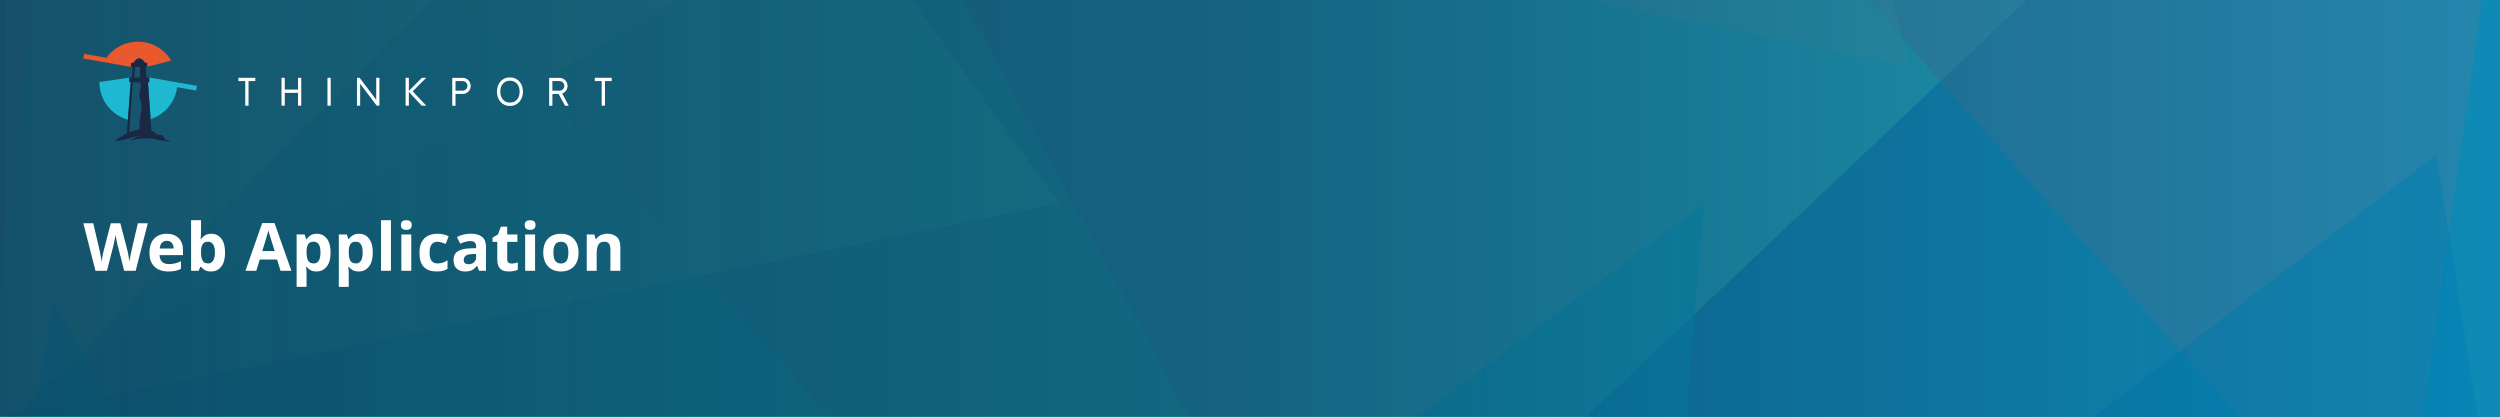
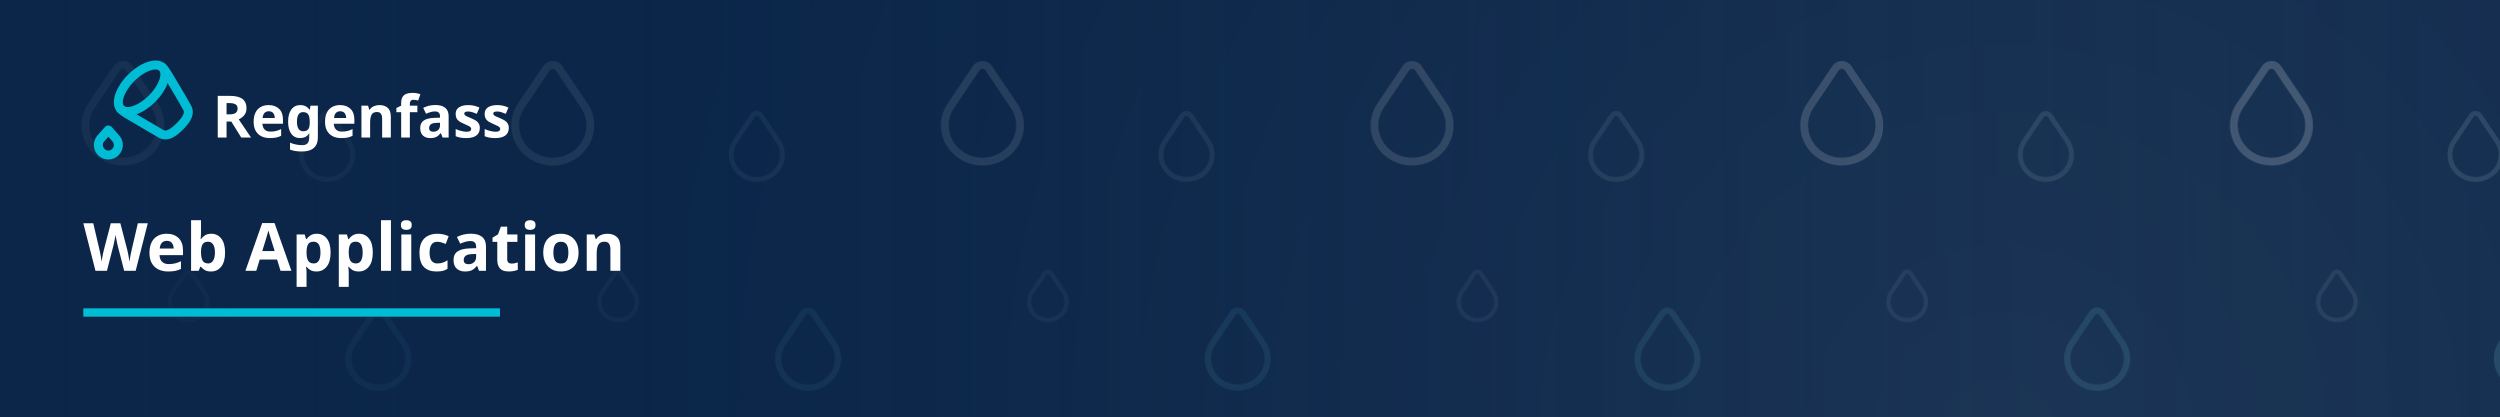
<svg xmlns="http://www.w3.org/2000/svg" width="1200" height="200" viewBox="0 0 1200 200" fill="none">
  <defs>
-     <style>
-   @keyframes rotate1 { from { transform: rotate(0deg); } to { transform: rotate(360deg); } }
-   @keyframes rotate2 { from { transform: rotate(0deg); } to { transform: rotate(-360deg); } }
-   @keyframes colorShift {
-     0% { fill-opacity: 0.2; }
-     25% { fill-opacity: 0.8; }
-     50% { fill-opacity: 0.2; }
-     75% { fill-opacity: 0.8; }
-     100% { fill-opacity: 0.2; }
-   }
-   @keyframes zoom {
-     0% { transform: scale(1); }
-     50% { transform: scale(1.2); }
-     100% { transform: scale(1); }
-   }
-   /* Gruppe 1 - Startet sofort */
-   .polygon-1 { animation: rotate1 270s linear infinite, colorShift 36s ease-in-out infinite, zoom 54s ease-in-out infinite; transform-origin: center; }
-   .polygon-2 { animation: rotate2 270s linear infinite, colorShift 36s ease-in-out infinite, zoom 54s ease-in-out infinite; transform-origin: center; animation-delay: 3s; }
-   .polygon-3 { animation: rotate1 270s linear infinite, colorShift 36s ease-in-out infinite, zoom 54s ease-in-out infinite; transform-origin: center; animation-delay: 6s; }
-   
-   /* Gruppe 2 - Startet nach 2s */
-   .polygon-4 { animation: rotate2 270s linear infinite, colorShift 36s ease-in-out infinite, zoom 54s ease-in-out infinite; transform-origin: center; animation-delay: 9s; }
-   .polygon-5 { animation: rotate1 270s linear infinite, colorShift 36s ease-in-out infinite, zoom 54s ease-in-out infinite; transform-origin: center; animation-delay: 12s; }
-   .polygon-6 { animation: rotate2 270s linear infinite, colorShift 36s ease-in-out infinite, zoom 54s ease-in-out infinite; transform-origin: center; animation-delay: 15s; }
-   
-   /* Gruppe 3 - Startet nach 4s */
-   .polygon-7 { animation: rotate1 270s linear infinite, colorShift 36s ease-in-out infinite, zoom 54s ease-in-out infinite; transform-origin: center; animation-delay: 18s; }
-   .polygon-8 { animation: rotate2 270s linear infinite, colorShift 36s ease-in-out infinite, zoom 54s ease-in-out infinite; transform-origin: center; animation-delay: 21s; }
-   .polygon-9 { animation: rotate1 270s linear infinite, colorShift 36s ease-in-out infinite, zoom 54s ease-in-out infinite; transform-origin: center; animation-delay: 24s; }
-   
-   /* Gruppe 4 - Startet nach 6s */
-   .polygon-10 { animation: rotate2 270s linear infinite, colorShift 36s ease-in-out infinite, zoom 54s ease-in-out infinite; transform-origin: center; animation-delay: 27s; }
-   .polygon-11 { animation: rotate1 270s linear infinite, colorShift 36s ease-in-out infinite, zoom 54s ease-in-out infinite; transform-origin: center; animation-delay: 30s; }
-   .polygon-12 { animation: rotate2 270s linear infinite, colorShift 36s ease-in-out infinite, zoom 54s ease-in-out infinite; transform-origin: center; animation-delay: 33s; }
- </style>
-     <linearGradient id="readmeOverlay" x1="0" x2="1" y1="0" y2="0" gradientUnits="objectBoundingBox">
-       <stop offset="0" stop-color="#0B2649" stop-opacity="0.72" />
-       <stop offset="0.5" stop-color="#0B2649" stop-opacity="0.5" />
+     <pattern id="raindrop-wallpaper-dark" x="0" y="0" width="176" height="176" patternUnits="userSpaceOnUse">
+       <g stroke-linecap="round" stroke-linejoin="round" fill="none">
+         <g opacity="0.2" transform="translate(24 20) scale(2.2)">
+           <path d="M7.502 19.423c2.602 2.105 6.395 2.105 8.996 0c2.602 -2.105 3.262 -5.708 1.566 -8.546l-4.89 -7.26c-.42 -.625 -1.287 -.803 -1.936 -.397a1.376 1.376 0 0 0 -.41 .397l-4.893 7.26c-1.695 2.838 -1.035 6.441 1.567 8.546" stroke="#FFFFFF" stroke-width="1.45" />
+         </g>
+         <g opacity="0.12" transform="translate(116 42) scale(1.5)">
+           <path d="M7.502 19.423c2.602 2.105 6.395 2.105 8.996 0c2.602 -2.105 3.262 -5.708 1.566 -8.546l-4.89 -7.26c-.42 -.625 -1.287 -.803 -1.936 -.397a1.376 1.376 0 0 0 -.41 .397l-4.893 7.26c-1.695 2.838 -1.035 6.441 1.567 8.546" stroke="#D2F7FF" stroke-width="1.35" />
+         </g>
+         <g opacity="0.08" transform="translate(64 108) scale(1.1)">
+           <path d="M7.502 19.423c2.602 2.105 6.395 2.105 8.996 0c2.602 -2.105 3.262 -5.708 1.566 -8.546l-4.89 -7.26c-.42 -.625 -1.287 -.803 -1.936 -.397a1.376 1.376 0 0 0 -.41 .397l-4.893 7.26c-1.695 2.838 -1.035 6.441 1.567 8.546" stroke="#FFFFFF" stroke-width="1.6" />
+         </g>
+         <g opacity="0.14" transform="translate(134 122) scale(1.75)">
+           <path d="M7.502 19.423c2.602 2.105 6.395 2.105 8.996 0c2.602 -2.105 3.262 -5.708 1.566 -8.546l-4.89 -7.26c-.42 -.625 -1.287 -.803 -1.936 -.397a1.376 1.376 0 0 0 -.41 .397l-4.893 7.26c-1.695 2.838 -1.035 6.441 1.567 8.546" stroke="#7BE0F2" stroke-width="1.45" />
+         </g>
+       </g>
+     </pattern>
+     <radialGradient id="ambient-glow-dark" cx="0" cy="0" r="1" gradientUnits="userSpaceOnUse" gradientTransform="translate(820 180) rotate(135) scale(560 560)">
+       <stop stop-color="#FFFFFF" stop-opacity="0.08" />
+       <stop offset="1" stop-color="#FFFFFF" stop-opacity="0" />
+     </radialGradient>
+     <clipPath id="readme-header-bg-clip">
+       <rect width="1200" height="200" />
+     </clipPath>
+     <linearGradient id="readme-header-overlay" x1="0" x2="1" y1="0" y2="0" gradientUnits="objectBoundingBox">
+       <stop offset="0" stop-color="#0B2649" stop-opacity="0.8" />
      <stop offset="1" stop-color="#0B2649" stop-opacity="0" />
    </linearGradient>
  </defs>
-   <g transform="translate(600,100) scale(1.171875) translate(-512,-512)">
-     <rect x="0" y="0" width="1024" height="1024" fill="#1ea1b9" />
-     <g transform="scale(4) translate(0.5 0.5)">
-       <polygon class="polygon-1" fill="#57c8b9" fill-opacity="0.502" points="0,0 268,-15 0,148" />
-       <polygon class="polygon-2" fill="#0077b4" fill-opacity="0.502" points="257,271 260,56 54,251" />
-       <polygon class="polygon-3" fill="#00c4d1" fill-opacity="0.502" points="-16,271 8,62 162,237" />
-       <polygon class="polygon-4" fill="#3f82a3" fill-opacity="0.502" points="245,167 105,10 271,-16" />
-       <polygon class="polygon-5" fill="#36cbc0" fill-opacity="0.502" points="-16,152 108,127 4,-16" />
-       <polygon class="polygon-6" fill="#0081b5" fill-opacity="0.502" points="87,246 271,263 249,122" />
-       <polygon class="polygon-7" fill="#53c3bb" fill-opacity="0.502" points="163,11 -9,61 4,-16" />
-       <polygon class="polygon-8" fill="#009ec3" fill-opacity="0.502" points="174,127 162,271 13,247" />
-       <polygon class="polygon-9" fill="#369db2" fill-opacity="0.502" points="162,-16 195,113 94,92" />
-       <polygon class="polygon-10" fill="#16b6bf" fill-opacity="0.502" points="130,165 -16,166 79,71" />
-       <polygon class="polygon-11" fill="#02c0d2" fill-opacity="0.502" points="74,266 5,137 -16,254" />
-       <polygon class="polygon-12" fill="#4484a4" fill-opacity="0.502" points="271,77 187,21 252,-16" />
+   <g clip-path="url(#readme-header-bg-clip)" transform="scale(1.171875)">
+     <rect width="1024" height="1024" fill="#0B2649" />
+     <rect width="1024" height="1024" fill="url(#raindrop-wallpaper-dark)" />
+     <rect width="1024" height="1024" fill="url(#ambient-glow-dark)" />
+   </g>
+   <rect width="1200" height="200" fill="url(#readme-header-overlay)" />
+   <g transform="translate(40, 24)" fill="none">
+     <g stroke="#00BCD4" stroke-width="1.8" stroke-linecap="round" stroke-linejoin="round" transform="scale(2.4)">
+       <path d="M5 16l1.465 1.638a2 2 0 1 1 -3.015 .099l1.55 -1.737" />
+       <path d="M13.737 9.737c2.299 -2.3 3.23 -5.095 2.081 -6.245c-1.15 -1.15 -3.945 -.217 -6.244 2.082c-2.3 2.299 -3.231 5.095 -2.082 6.244c1.15 1.15 3.946 .218 6.245 -2.081" />
+       <path d="M7.492 11.818c.362 .362 .768 .676 1.208 .934l6.895 4.047c1.078 .557 2.255 -.075 3.692 -1.512c1.437 -1.437 2.07 -2.614 1.512 -3.692c-.372 -.718 -1.72 -3.017 -4.047 -6.895a6.015 6.015 0 0 0 -.934 -1.208" />
    </g>
-   </g>
-   <rect width="1200" height="200" fill="url(#readmeOverlay)" />
-   <g transform="translate(40, 20) scale(0.1714286)" fill="none">
-     <path fill="#FFFFFF" d="M820.1 162.6l-46.4-61.2-.2-.2h-7.3v78h8.9v-61.4l46.2 61.2.1.2h7.6v-78h-8.9zM683.6 101.2h9.1v78h-9.1zM601.1 134.1H564v-32.9h-9.1v78h9.1v-35.9h37.1v35.9h9.1v-78h-9.1zM434.1 110.4h19.3v68.8h9.2v-68.8h18.9v-9.2h-47.4zM960.1 101.2H948l-36.5 36.7v-36.7h-9.1v78h9.1v-38.6l35.9 38.5.1.1h12.8l-38.1-40.1zM1346.6 142.1c1.9-1.4 3.6-3 4.9-4.9 1.3-1.9 2.4-4 3.2-6.2.8-2.3 1.2-4.7 1.2-7.1 0-3.1-.6-6.1-1.8-8.8-1.2-2.7-2.8-5.1-4.8-7.1s-4.4-3.6-7.1-4.8c-2.7-1.2-5.7-1.8-8.7-1.8h-29.2v78h9.1v-32.9h17.4l18 32.9h10.3l-18-34.1c1.9-.9 3.8-1.9 5.5-3.2zm.2-18.3c0 1.8-.4 3.6-1.1 5.2-.7 1.6-1.7 3-2.9 4.2-1.2 1.2-2.6 2.2-4.2 2.9-1.6.7-3.4 1.1-5.2 1.1h-20.1v-26.8h20.1c1.8 0 3.6.4 5.2 1.1 1.6.7 3.1 1.7 4.3 2.9 1.2 1.2 2.2 2.6 2.9 4.2.6 1.7 1 3.4 1 5.2zM1432.1 101.2v9.2h19.3v68.8h9.2v-68.8h18.9v-9.2zM1221.7 112.3c-3-3.6-6.9-6.6-11.4-8.8-4.6-2.2-9.9-3.3-15.9-3.3s-11.3 1.1-15.8 3.3c-4.5 2.2-8.3 5.1-11.3 8.8-3 3.6-5.3 7.9-6.9 12.6-1.5 4.7-2.3 9.7-2.3 14.9 0 5.2.8 10.2 2.3 15 1.5 4.8 3.8 9.1 6.9 12.8 3 3.7 6.8 6.7 11.3 8.9 4.5 2.2 9.8 3.4 15.8 3.4s11.3-1.1 15.9-3.4c4.6-2.2 8.4-5.2 11.4-8.9s5.3-8 6.9-12.8c1.5-4.8 2.3-9.8 2.3-15 0-5.2-.8-10.2-2.3-14.9-1.6-4.7-3.9-9-6.9-12.6zm-.1 27.6c0 4.2-.6 8.2-1.7 11.9-1.1 3.7-2.9 7-5.1 9.8-2.3 2.8-5.1 5-8.5 6.6s-7.4 2.4-11.9 2.4c-4.4 0-8.4-.8-11.7-2.5-3.3-1.6-6.2-3.9-8.4-6.7-2.3-2.8-4-6.1-5.1-9.8-1.2-3.7-1.7-7.7-1.7-11.8s.6-8.1 1.7-11.8c1.1-3.7 2.9-7 5.1-9.7 2.3-2.8 5.1-5 8.4-6.6 3.3-1.6 7.3-2.4 11.7-2.4 4.5 0 8.5.8 11.9 2.5 3.4 1.6 6.2 3.9 8.5 6.6 2.3 2.8 4 6 5.1 9.7 1.1 3.7 1.7 7.7 1.7 11.8zM1078.1 107.9c-2-2-4.4-3.6-7.1-4.8-2.7-1.2-5.7-1.8-8.7-1.8H1033v78h9.1v-32.9h20.1c3.1 0 6-.6 8.7-1.7s5.1-2.8 7.1-4.8 3.6-4.4 4.8-7.1c1.2-2.7 1.8-5.7 1.8-8.8s-.6-6.1-1.8-8.8c-1.1-2.9-2.7-5.3-4.7-7.3zm-2.5 15.9c0 1.8-.4 3.6-1.1 5.2-.7 1.6-1.7 3-2.9 4.2-1.2 1.2-2.6 2.2-4.2 2.9-1.6.7-3.4 1.1-5.2 1.1h-20.1v-26.8h20.1c1.8 0 3.6.4 5.2 1.1 1.6.7 3.1 1.7 4.3 2.9 1.2 1.2 2.2 2.6 2.9 4.2.6 1.7 1 3.4 1 5.2z" />
-     <path fill="none" d="M158.9 71h-14.1l-2 29.6h16.1zM157.8 224.2c1.4-22.2 5.5-29.7 5.5-43.2 0-13.5-6.4-19.8-6.4-30.6 0-7.9 2.8-12.6 3.7-22.6.3-2.7-.3-7.4-1.7-13.9h-20.5l-9.9 139.8c7.2-2.8 16.7-5.5 28.6-7.1-.1-6.2.2-13.7.7-22.4z" />
-     <path fill="#1eb8d1" d="M130.9 220.1v-.4.4z" />
-     <path fill="#ea592d" d="M133.6 59.4h6.9c17.1-27.7 32.2 0 32.2 0h6.1v10.8L246 53c-19-31.8-53.7-53-93.3-53-36.2 0-68.3 17.8-88.1 45.1l-62.2-11L0 47.2l133.6 23.5V59.4z" />
-     <path fill="#1eb8d1" d="M184.6 100.3v13.4H181l7.4 103.4c39.3-12.9 68.8-47.5 74.3-89.6l53.2 9.4 2.3-13.1-133.6-23.5zM124.7 218.5l7.9-105.3H129v-12.5L44.9 113c0 50.2 33.7 92.6 79.8 105.5z" />
-     <path fill="#1a2846" d="M223.9 263.4c-.2-.9-3.4-1.9-5.2-1.9-8 .2-14.3-2-19.2-7.2-2.2-2.4-4.7-4.7-8.9-4.2l-9.7-136.4h3.6v-13.4h-8l-1.9-30.1h4.1V59.4h-6.1s-15.1-27.7-32.2 0h-6.9v11.3h4.8l-2.5 30H129v12.5h3.7l-10.8 143.6c-1.1.5-2.1 1-3 1.5-2.4 1.1-7.3 4.1-12.7 7.3-4.2 2.4-8.3 5.1-12.5 7.8-2.4 1.5-4.5 2.8-5.7 3.6l.3.9c24.5-.3 44.5-9.7 66.2-14.6-7.8 4.3-15.6 8.6-24.6 13.7 2.3-.3 3-.2 3.6-.4 16-4 32.5-6.7 49.1-6.1 10.1.3 19.9 2.7 29.7 4.9 9.9 2.2 19.8 3.3 29.9 4.5.3-.6.5-1.2.8-1.7-10.9-1.6-17.4-6.3-19.1-14.8zM144.8 71h14.1v29.5h-16.1l2-29.5zm13 153.2c-.6 8.7-.8 16.1-.7 22.5-11.9 1.6-21.4 4.3-28.6 7.1l9.9-139.8h20.5c1.4 6.5 1.9 11.2 1.7 13.9-.9 10-3.7 14.7-3.7 22.6 0 10.8 6.4 17.1 6.4 30.6s-4 20.9-5.5 43.1z" />
+     <text x="62" y="42" font-family="system-ui, sans-serif" font-size="28" font-weight="700" fill="#FFFFFF">Regenfass</text>
  </g>
  <text x="40" y="130" font-family="system-ui, sans-serif" font-size="32" font-weight="700" fill="#FFFFFF">Web Application</text>
+   <rect x="40" y="148" width="200" height="4" fill="#00BCD4" />
</svg>
